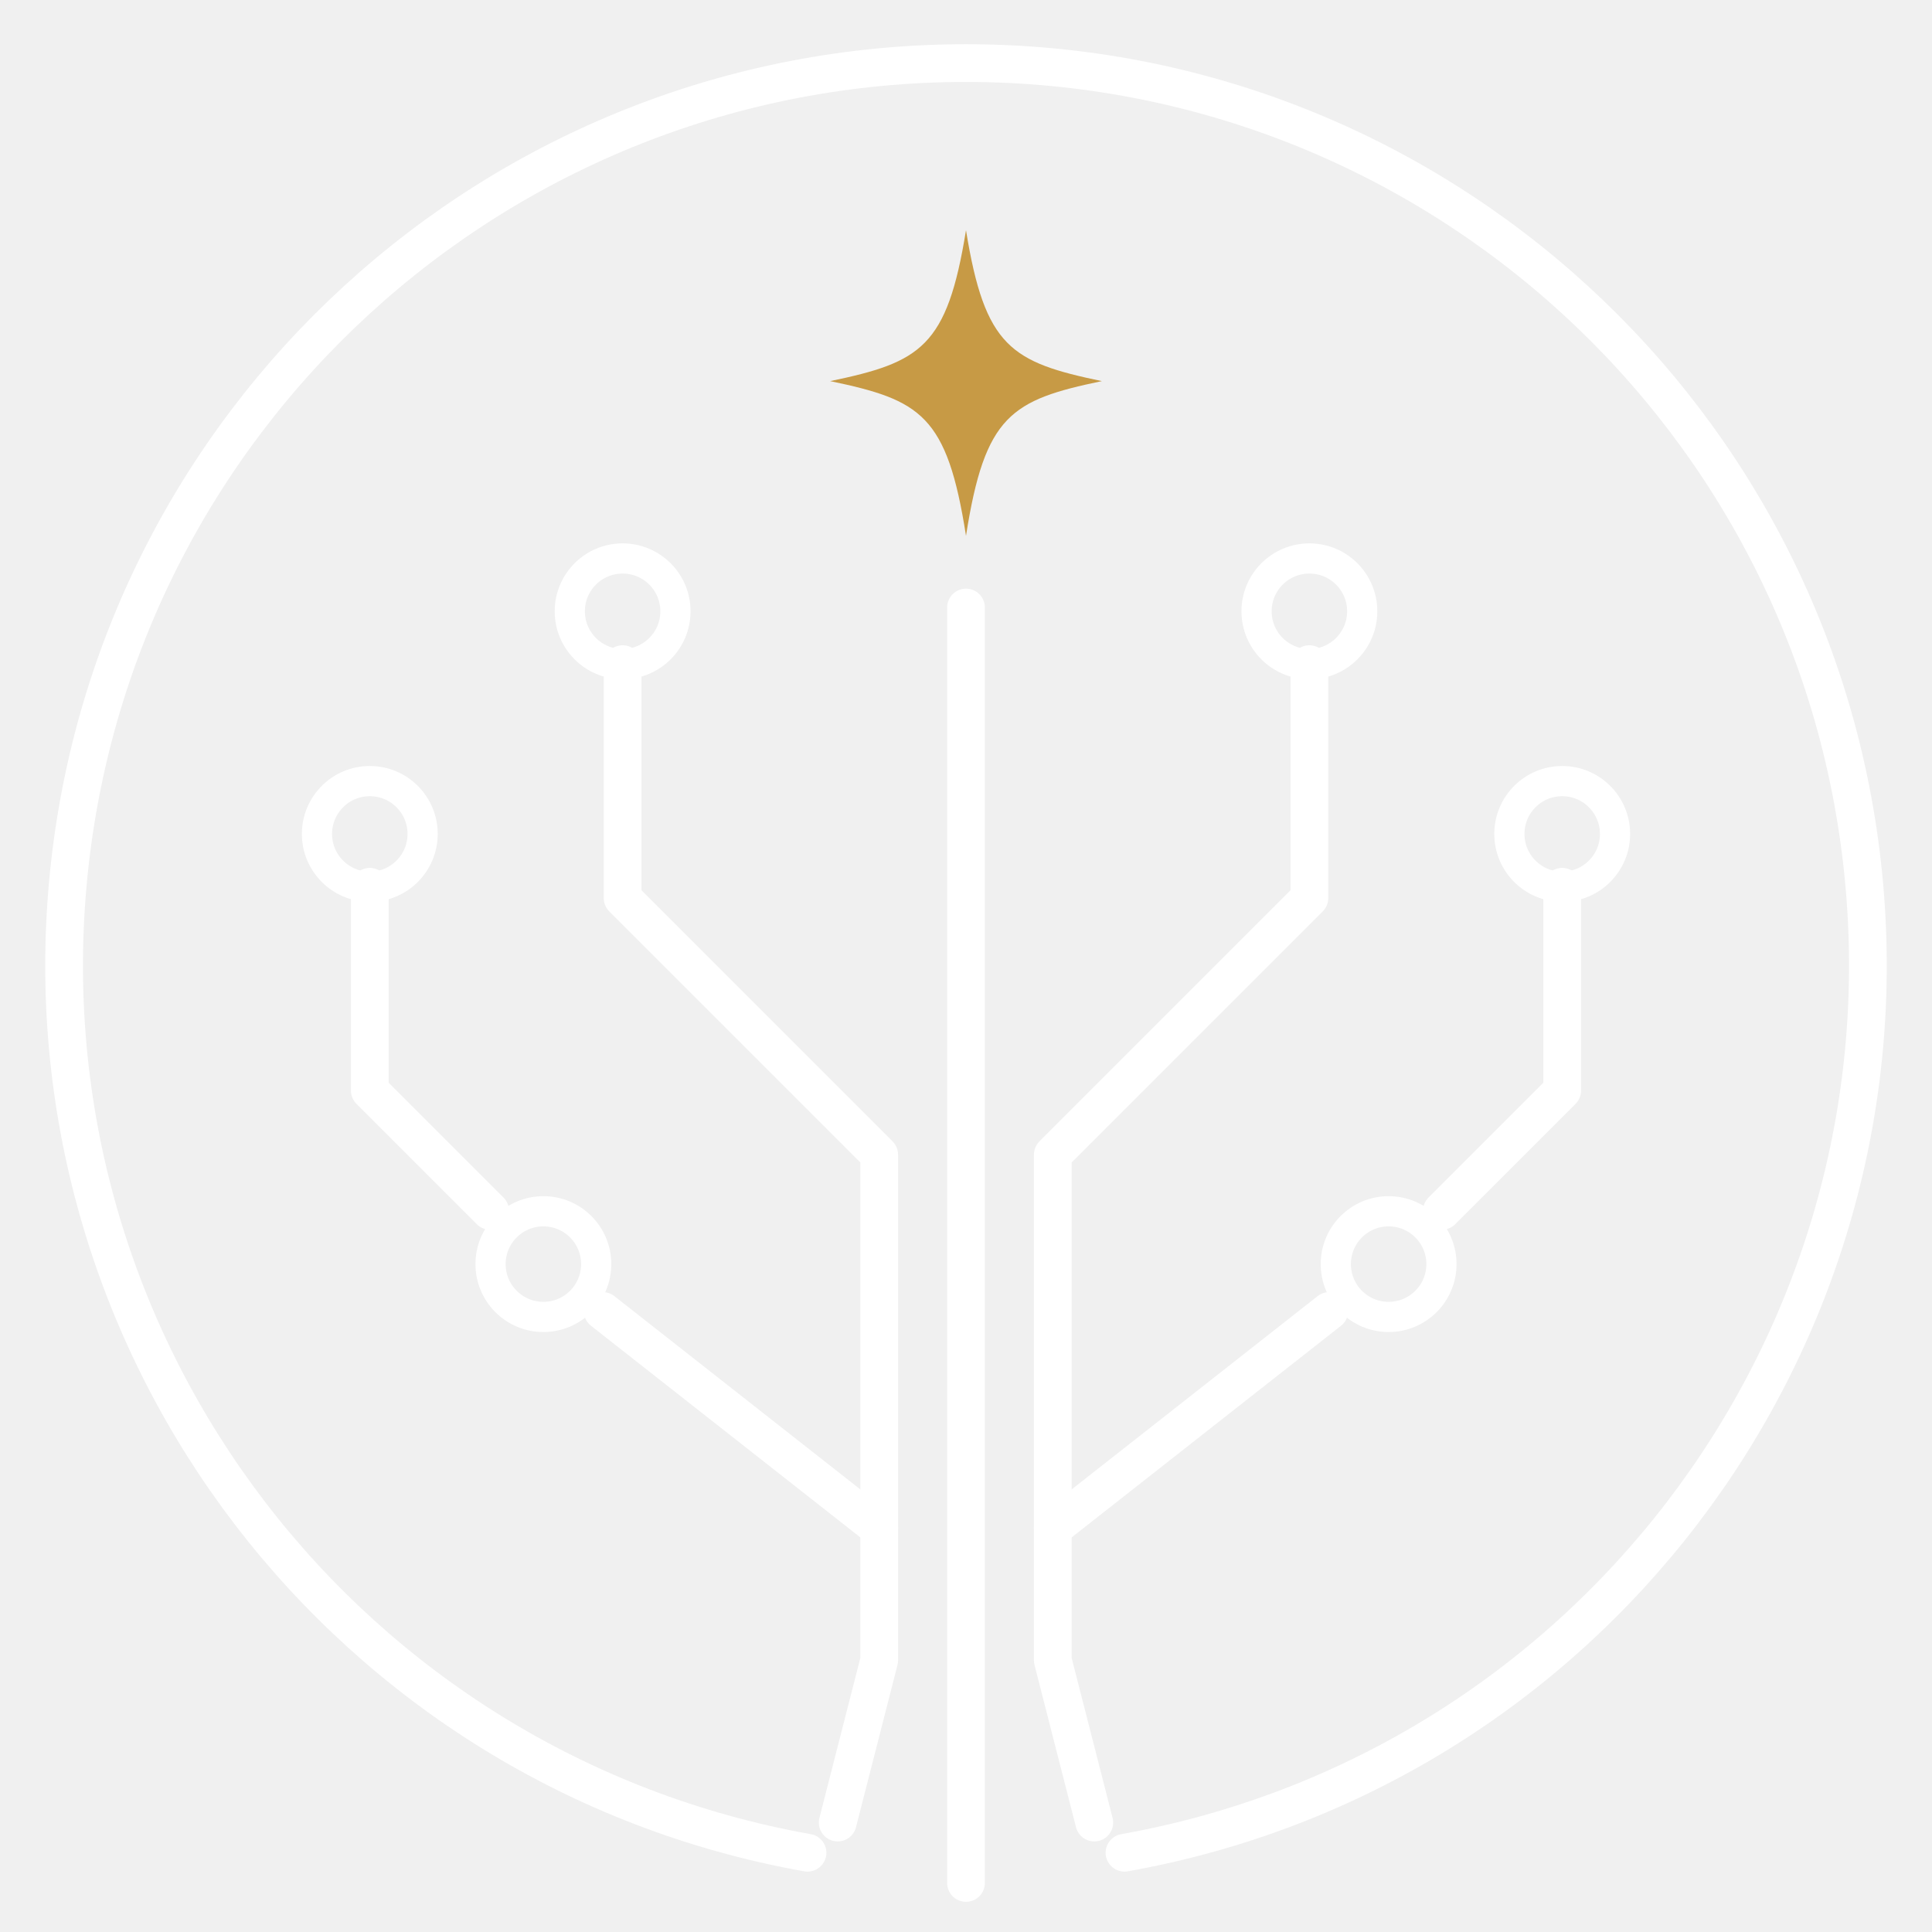
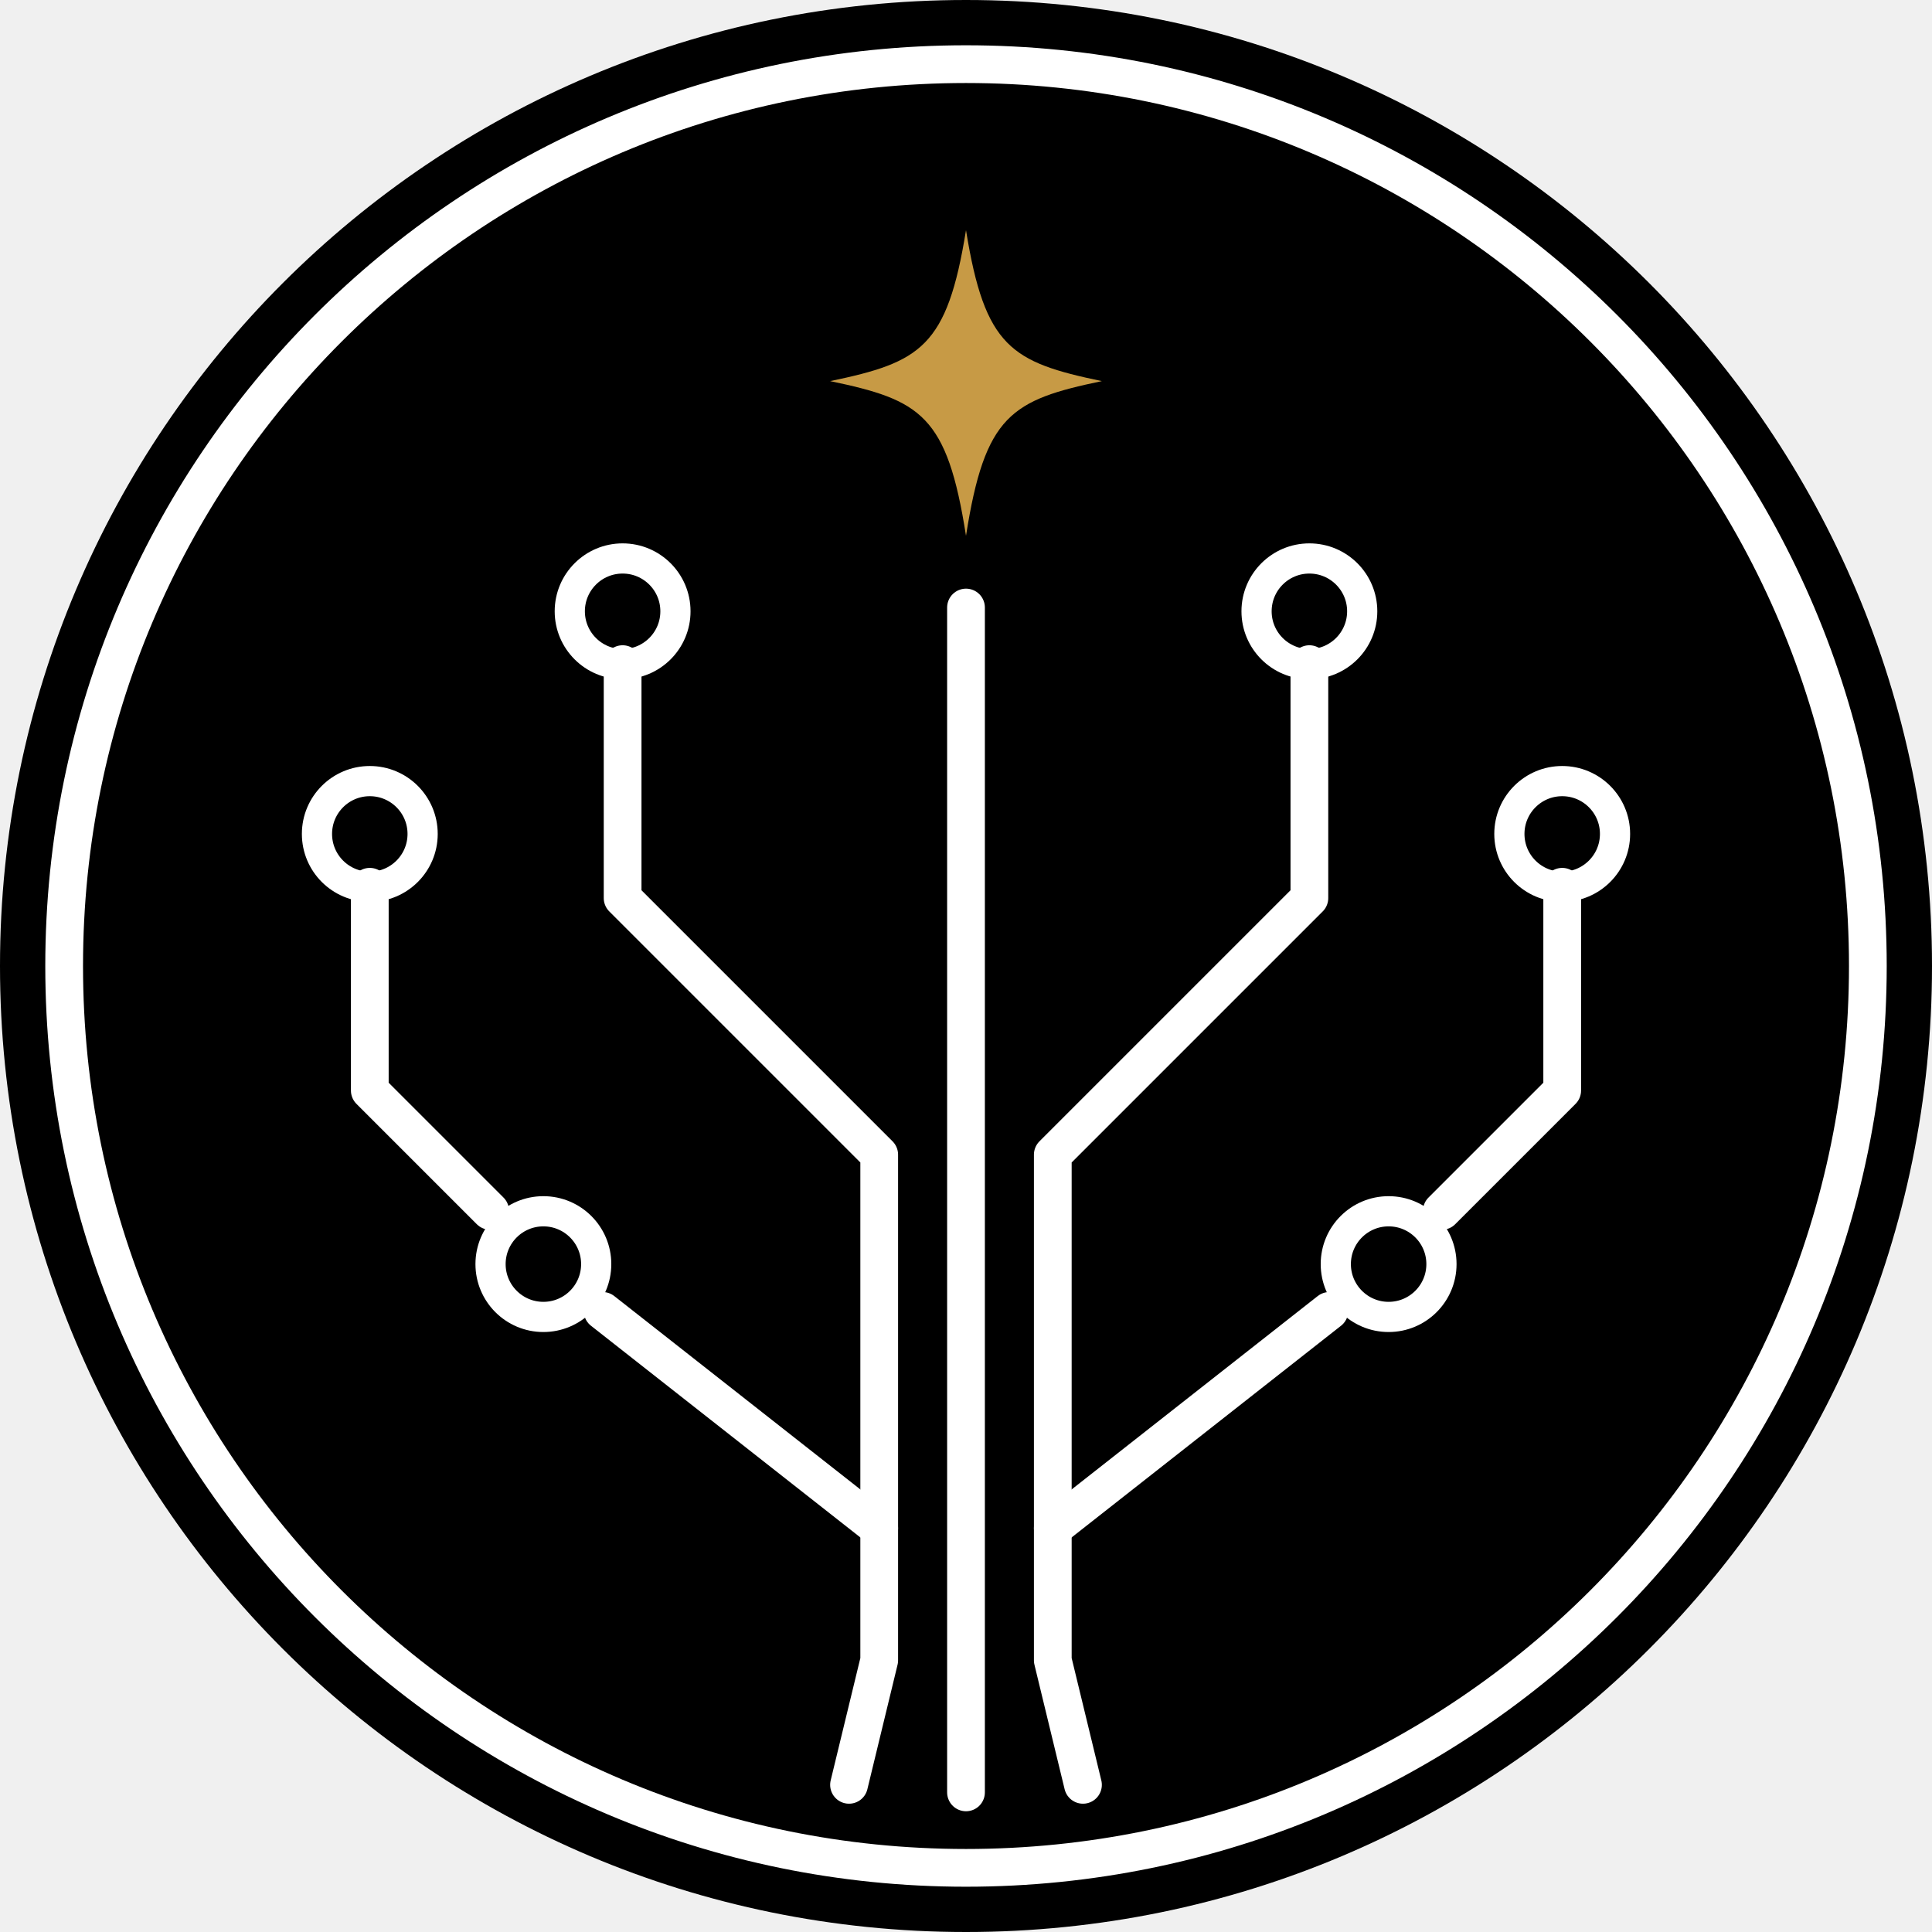
<svg xmlns="http://www.w3.org/2000/svg" viewBox="0 0 512 512" width="128" height="128" fill="none" role="img" aria-label="Eldrun">
+   <circle cx="256" cy="256" r="256" fill="#000000" />
  <g stroke="#FFFFFF" stroke-linecap="round" stroke-linejoin="round" fill="none">
-     <path d="M 214 491 A 239 239 0 1 1 298 491" stroke-width="10" />
-     <path d="M 256 161 L 256 499" stroke-width="10" />
+     <circle cx="256" cy="256" r="239" stroke-width="10" />
+     <path d="M 256 161 L 256 475" stroke-width="10" />
    <g id="eldrun-branches">
-       <path d="M 165 176 L 165 238 L 233 306 L 233 440 L 222 483" stroke-width="10" />
+       <path d="M 165 176 L 165 238 L 233 306 L 233 440 L 225 473" stroke-width="10" />
      <path d="M 98 235 L 98 289 L 129.9 320.9 M 159.7 347.4 L 233 405" stroke-width="10" />
      <circle cx="165" cy="162" r="14" stroke-width="8" />
      <circle cx="98" cy="221" r="14" stroke-width="8" />
      <circle cx="144" cy="335" r="14" stroke-width="8" />
    </g>
    <use href="#eldrun-branches" transform="translate(512,0) scale(-1,1)" />
  </g>
  <path d="M 256 61            C 261 92 268 96 292 101            C 268 106 261 110 256 142            C 251 110 244 106 220 101            C 244 96 251 92 256 61 Z" fill="#C79A45" />
</svg>
